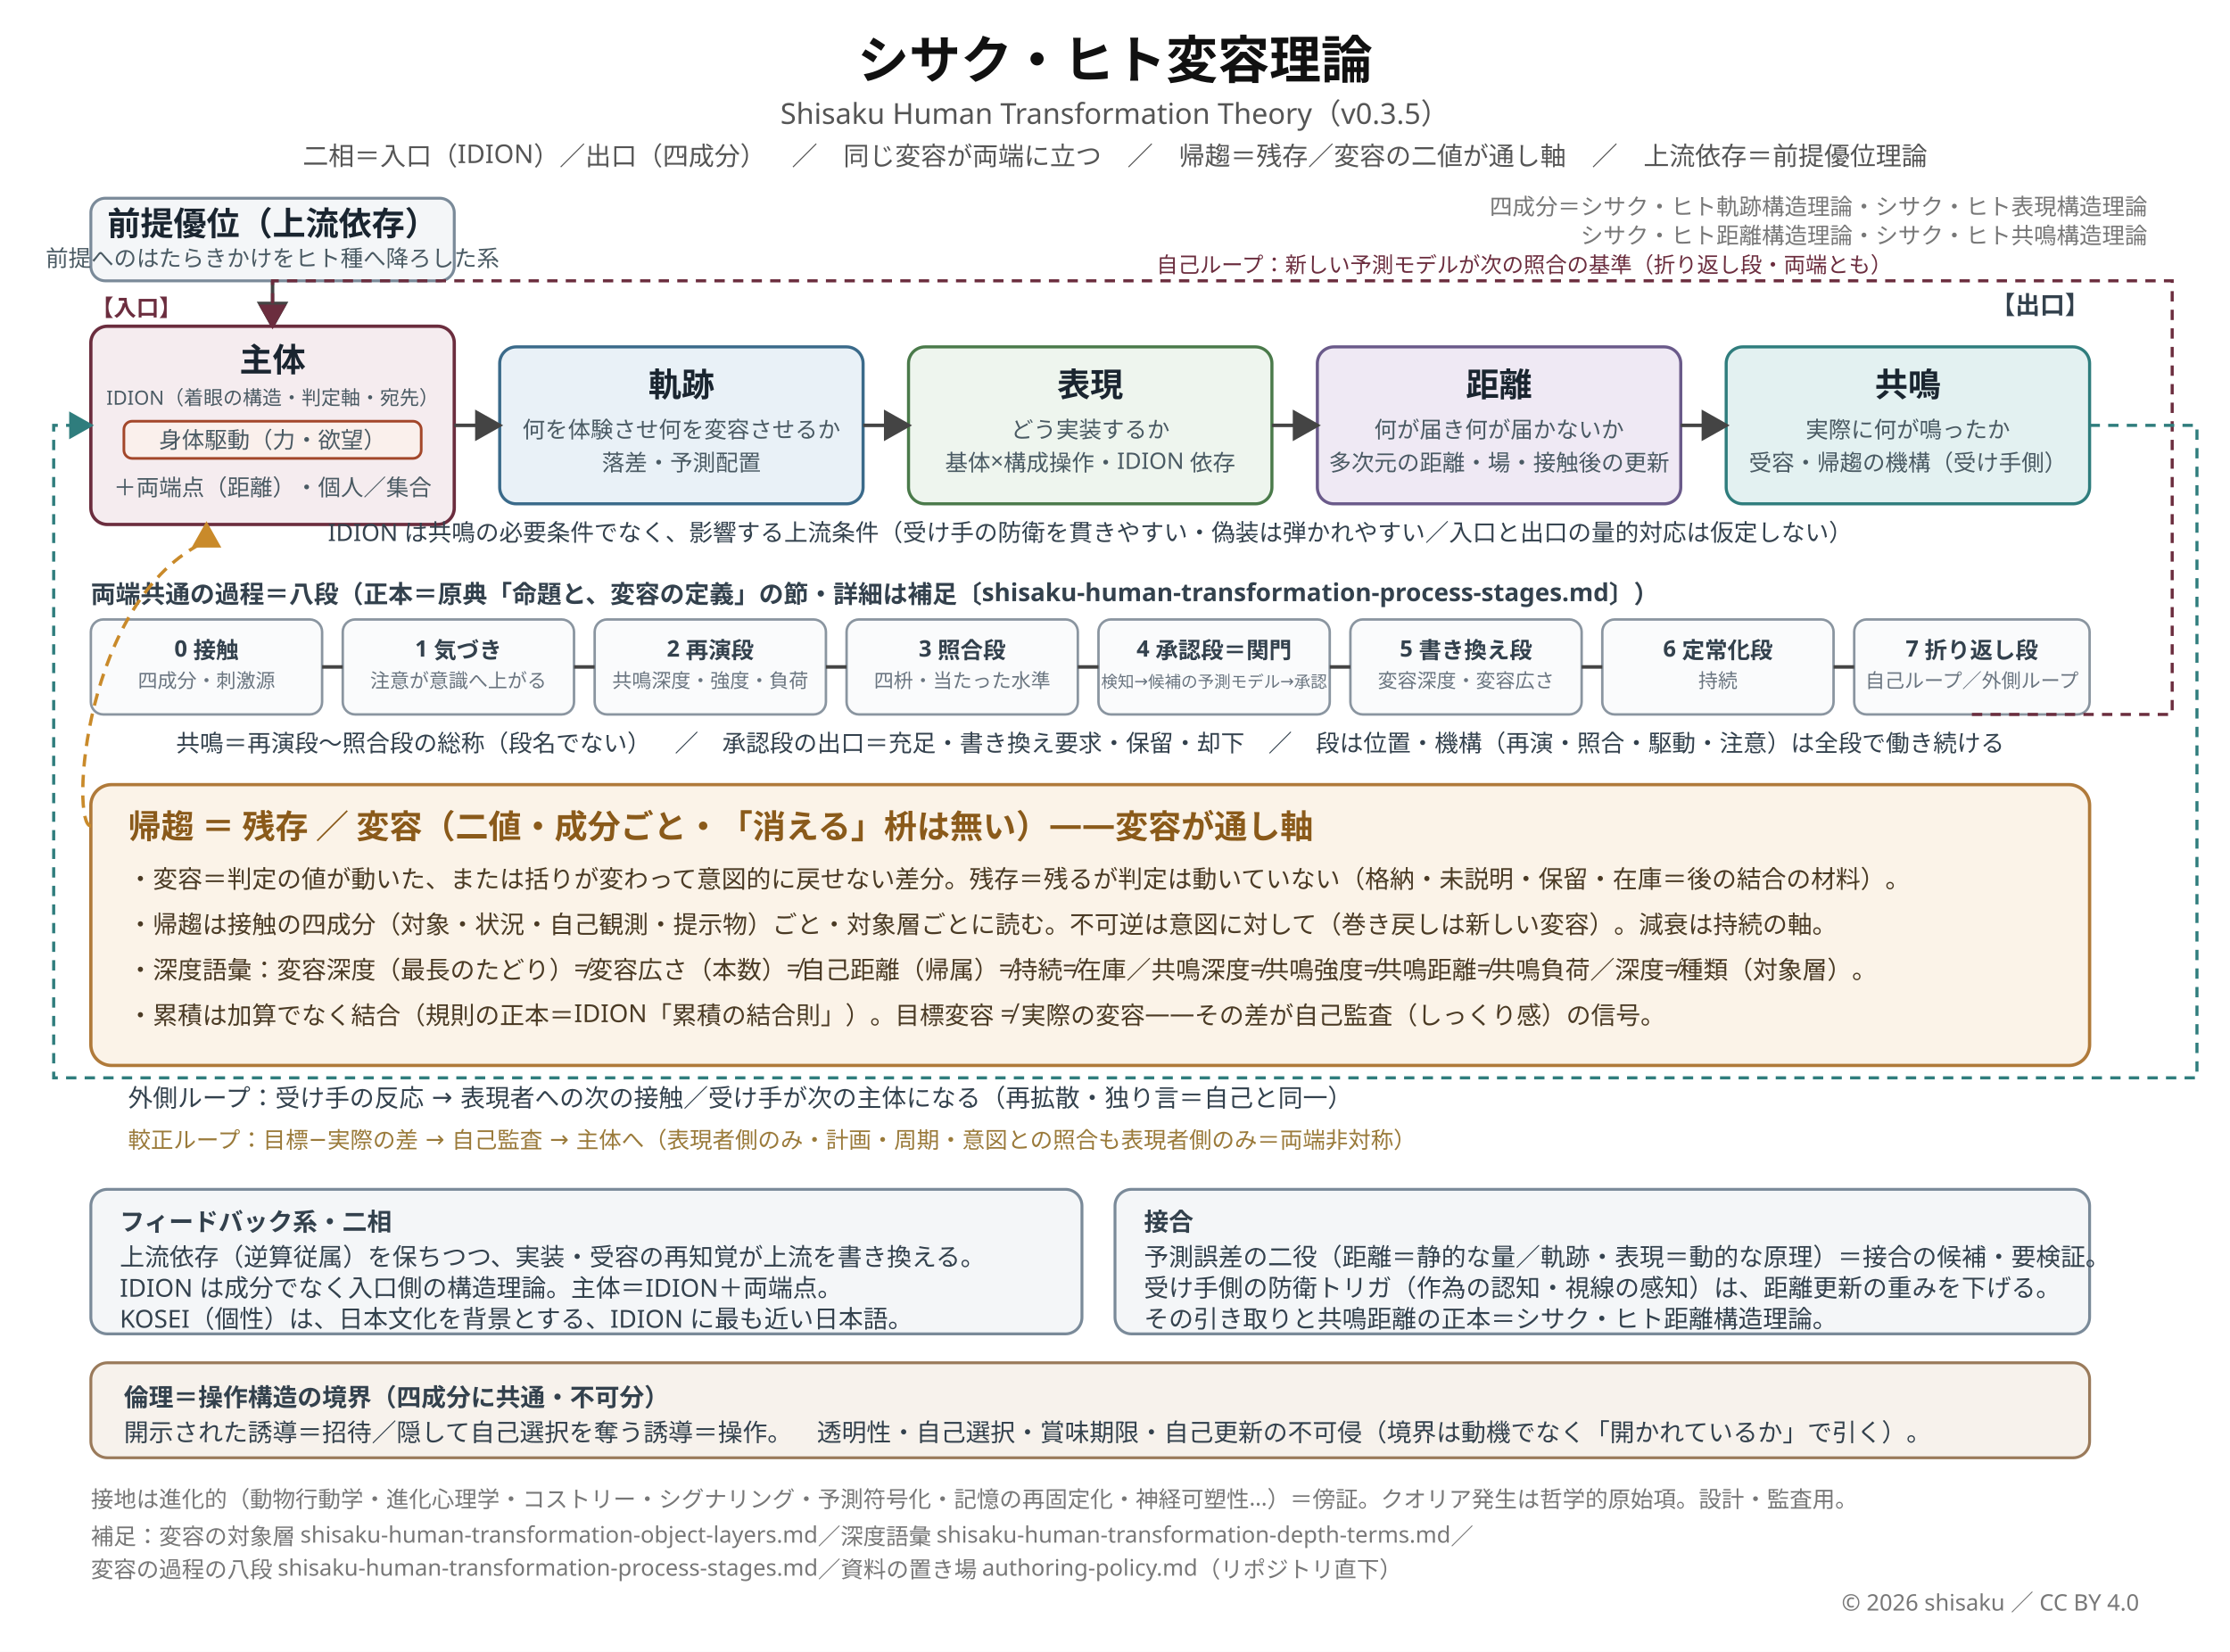
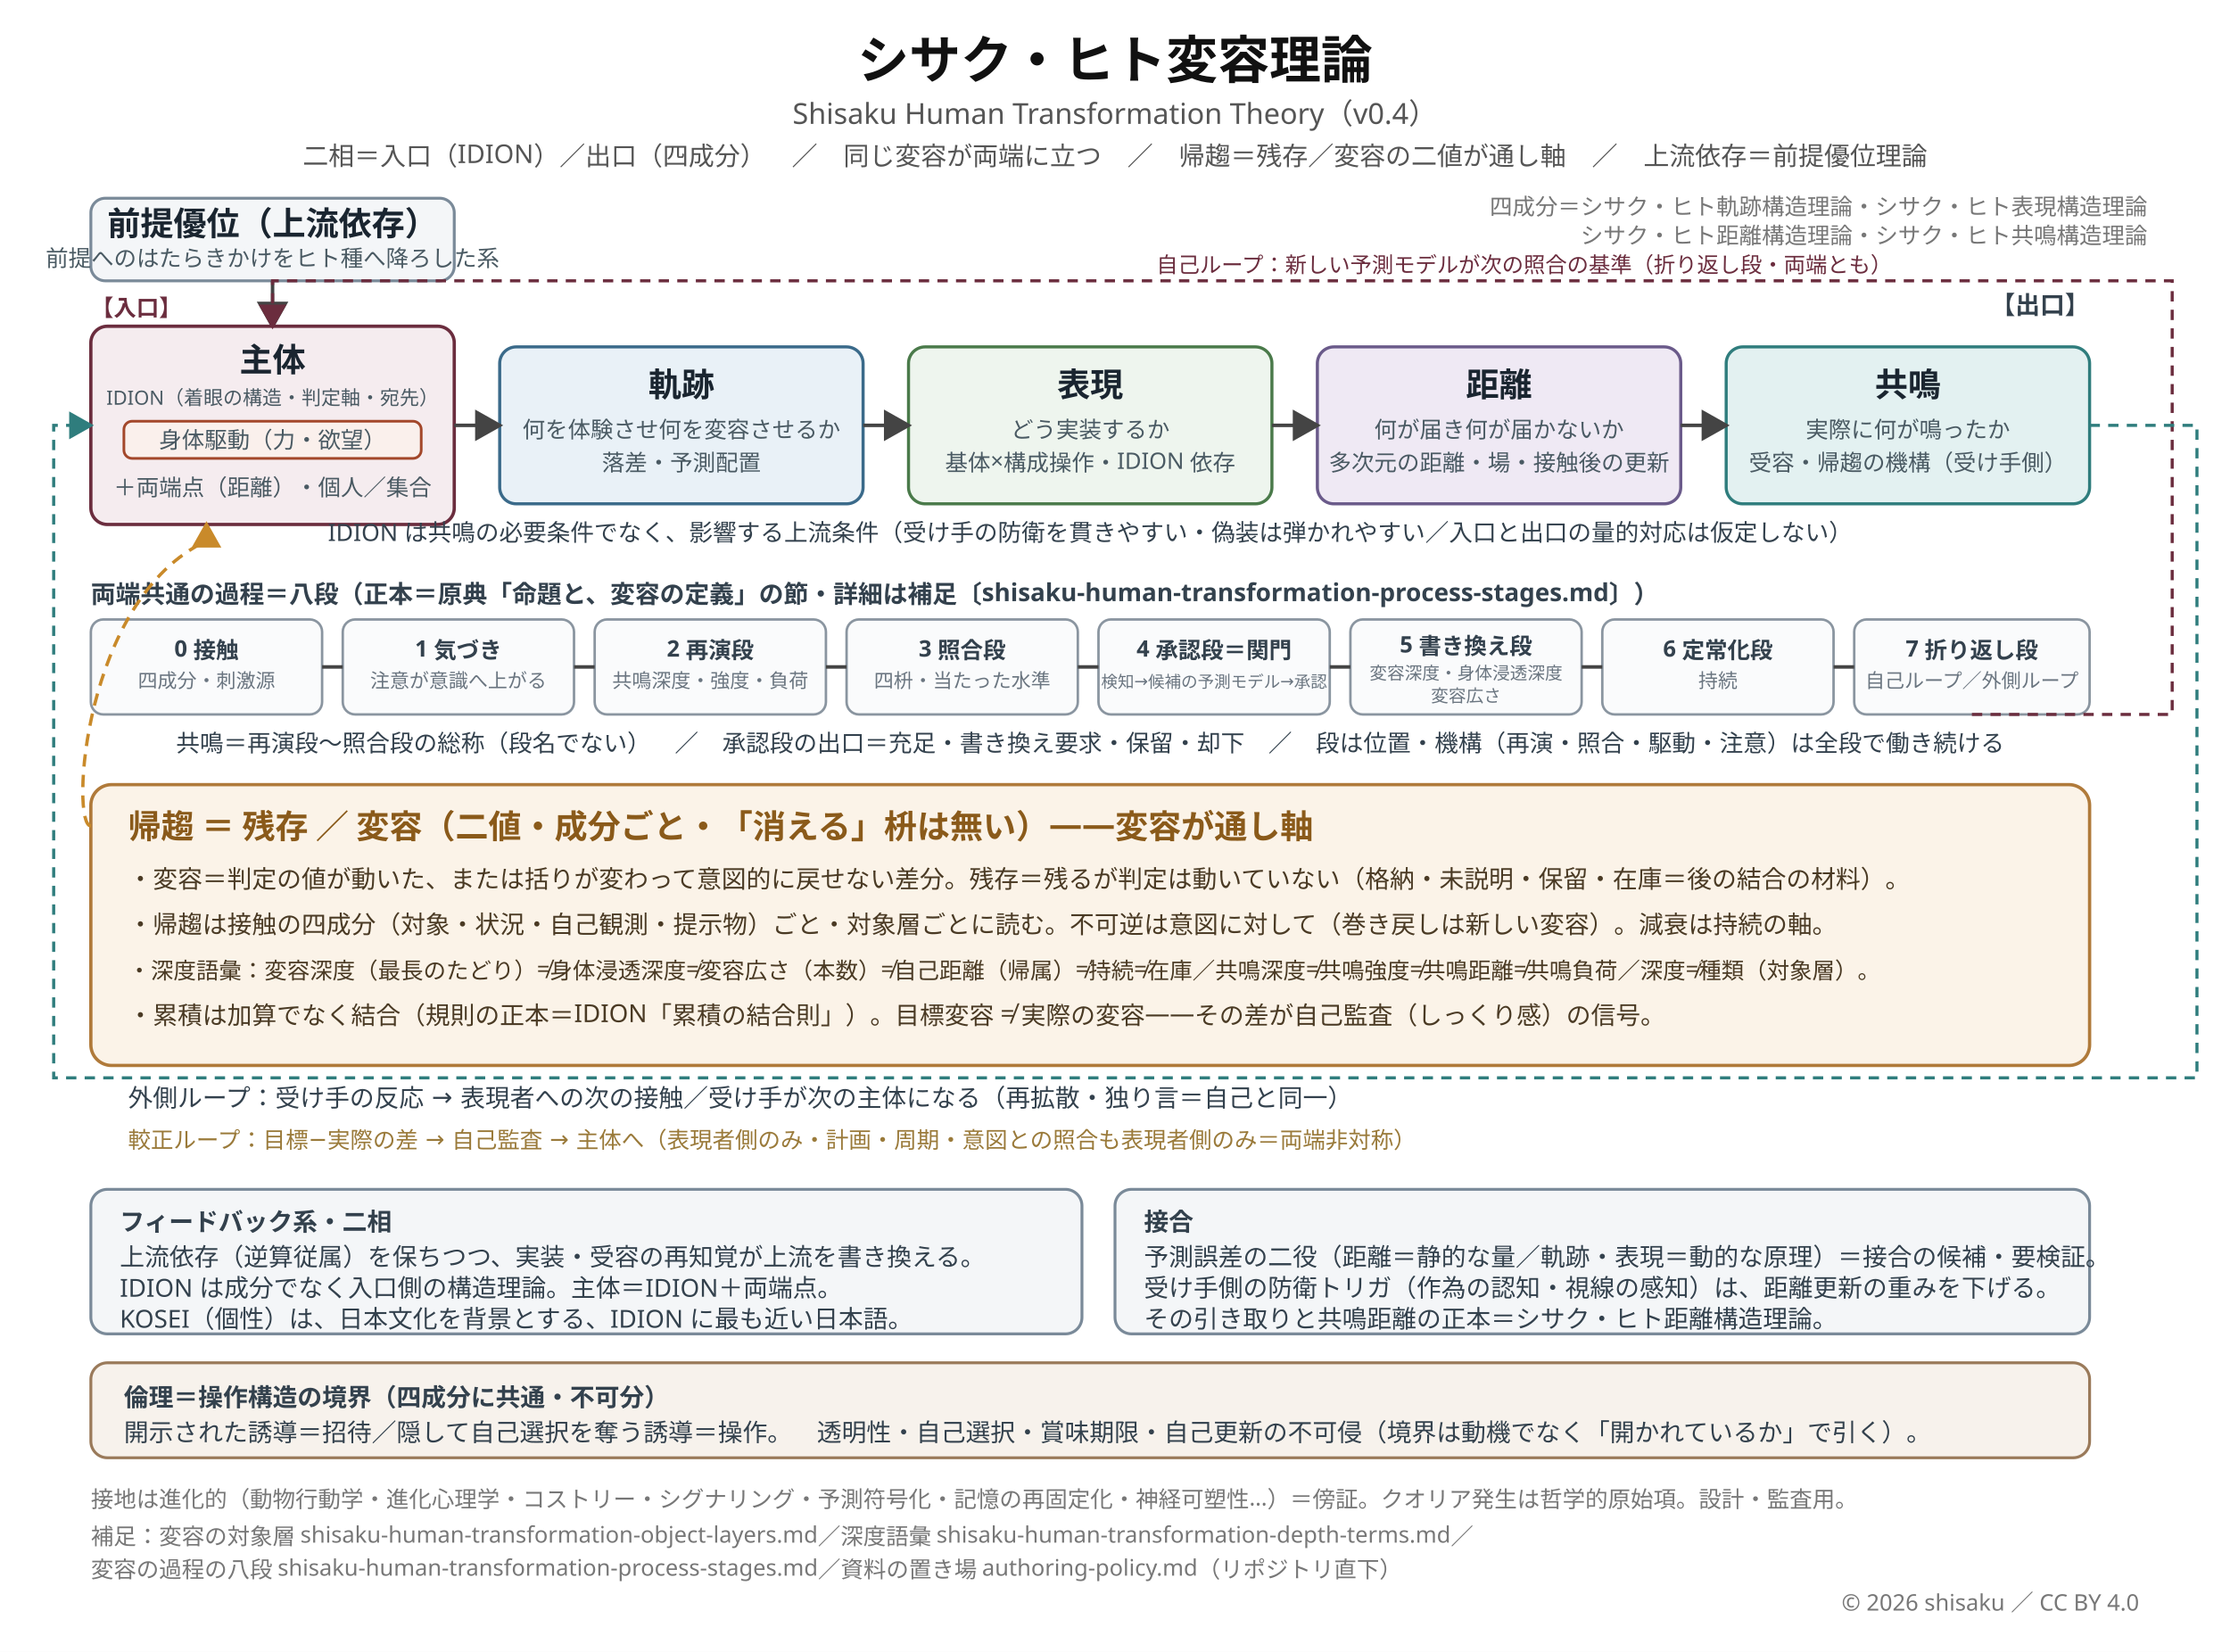
<svg xmlns="http://www.w3.org/2000/svg" viewBox="0 0 1080 800" font-family="'Hiragino Sans','Noto Sans JP','Yu Gothic',sans-serif">
  <defs>
    <marker id="arrow" markerWidth="9" markerHeight="9" refX="7" refY="4.5" orient="auto">
      <path d="M0,0 L8,4.5 L0,9 Z" fill="#444" />
    </marker>
    <marker id="arrowAmber" markerWidth="9" markerHeight="9" refX="7" refY="4.5" orient="auto">
      <path d="M0,0 L8,4.5 L0,9 Z" fill="#c98a2a" />
    </marker>
    <marker id="arrowDash" markerWidth="9" markerHeight="9" refX="7" refY="4.5" orient="auto">
      <path d="M0,0 L8,4.5 L0,9 Z" fill="#8a95a0" />
    </marker>
    <marker id="arrowIdion" markerWidth="9" markerHeight="9" refX="7" refY="4.5" orient="auto">
      <path d="M0,0 L8,4.5 L0,9 Z" fill="#6b2d3e" />
    </marker>
    <marker id="arrowKyo" markerWidth="9" markerHeight="9" refX="7" refY="4.5" orient="auto">
      <path d="M0,0 L8,4.5 L0,9 Z" fill="#2f7d7d" />
    </marker>
    <style>
      .bg{fill:#ffffff}
      .title{fill:#111;font-weight:700}
      .sub{fill:#555}
      .foot{fill:#777;font-size:11px}
      .footR{fill:#777;font-size:11px;text-anchor:end}
      .c-traj{stroke:#3a6a8a;fill:#e9f1f7;stroke-width:1.5}
      .c-expr{stroke:#4a7a4a;fill:#eef5ee;stroke-width:1.5}
      .c-dist{stroke:#6a5a8a;fill:#efe9f4;stroke-width:1.5}
      .c-kyo{stroke:#2f7d7d;fill:#e3f1f1;stroke-width:1.5}
      .c-trans{stroke:#b07a3a;fill:#fbf3e8;stroke-width:1.6}
      .c-idion{stroke:#6b2d3e;fill:#f5ecef;stroke-width:1.6}
      .c-drive{stroke:#a3472a;fill:#faf0ec;stroke-width:1.3}
      .c-prem{stroke:#7a8a99;fill:#f4f6f8;stroke-width:1.4}
      .c-eth{stroke:#9a7a5a;fill:#f7f2ec;stroke-width:1.4}
      .c-stage{stroke:#8a95a0;fill:#fafbfc;stroke-width:1.2}
      .nlbl{fill:#1a2530;font-size:16px;text-anchor:middle;font-weight:700}
      .nsub{fill:#4a5a63;font-size:11px;text-anchor:middle}
      .ann{fill:#33414d;font-size:12px}
      .annC{fill:#33414d;font-size:11.5px;text-anchor:middle}
      .stg{fill:#33414d;font-size:11px;text-anchor:middle;font-weight:700}
      .stgs{fill:#6a7580;font-size:9.5px;text-anchor:middle}
      .transh{fill:#8a5a1a;font-size:16px;font-weight:700}
      .transb{fill:#4a3a24;font-size:12px}
      .amber{fill:#9a7a3a}
      .idn{fill:#6b2d3e}
      .flow{stroke:#444;stroke-width:1.7;fill:none}
      .fb{stroke:#c98a2a;stroke-width:1.6;fill:none;stroke-dasharray:6 4}
      .loopI{stroke:#6b2d3e;stroke-width:1.5;fill:none;stroke-dasharray:5 4}
      .loopK{stroke:#2f7d7d;stroke-width:1.5;fill:none;stroke-dasharray:5 4}
      .dash{stroke:#8a95a0;stroke-width:1.3;fill:none;stroke-dasharray:5 4}
    </style>
  </defs>
  <rect class="bg" x="0" y="0" width="1080" height="800" />
  <text class="title" x="540" y="38" font-size="25" text-anchor="middle">シサク・ヒト変容理論</text>
-   <text class="sub" x="540" y="60" font-size="14" text-anchor="middle">Shisaku Human Transformation Theory（v0.3.5）</text>
+   <text class="sub" x="540" y="60" font-size="14" text-anchor="middle">Shisaku Human Transformation Theory（v0.4）</text>
  <text class="sub" x="540" y="80" font-size="12.5" text-anchor="middle">二相＝入口（IDION）／出口（四成分）　／　同じ変容が両端に立つ　／　帰趨＝残存／変容の二値が通し軸　／　上流依存＝前提優位理論</text>
  <text class="footR" x="1040" y="104">四成分＝シサク・ヒト軌跡構造理論・シサク・ヒト表現構造理論</text>
  <text class="footR" x="1040" y="118">シサク・ヒト距離構造理論・シサク・ヒト共鳴構造理論</text>
  <rect class="c-prem" x="44" y="96" width="176" height="40" rx="7" />
  <text class="nlbl" x="132" y="114" font-size="13">前提優位（上流依存）</text>
  <text class="nsub" x="132" y="129" font-size="8.5">前提へのはたらきかけをヒト種へ降ろした系</text>
  <path class="flow" d="M132,136 L132,158" marker-end="url(#arrow)" />
  <text class="idn" x="44" y="153" font-size="11" font-weight="700">【入口】</text>
  <text class="ann" x="1012" y="152" font-size="11" font-weight="700" fill="#2f7d7d" text-anchor="end">【出口】</text>
  <rect class="c-idion" x="44" y="158" width="176" height="96" rx="8" />
  <text class="nlbl" x="132" y="180" fill="#6b2d3e">主体</text>
  <text class="nsub" x="132" y="196" fill="#6b2d3e" style="font-size:9.5px">IDION（着眼の構造・判定軸・宛先）</text>
  <rect class="c-drive" x="60" y="204" width="144" height="18" rx="4" />
  <text class="nsub" x="132" y="217" fill="#a3472a" font-size="10">身体駆動（力・欲望）</text>
  <text class="nsub" x="132" y="240" fill="#5b6b7a" font-size="10">＋両端点（距離）・個人／集合</text>
  <rect class="c-traj" x="242" y="168" width="176" height="76" rx="8" />
  <text class="nlbl" x="330" y="192">軌跡</text>
  <text class="nsub" x="330" y="212">何を体験させ何を変容させるか</text>
  <text class="nsub" x="330" y="228" fill="#3a6a8a">落差・予測配置</text>
  <rect class="c-expr" x="440" y="168" width="176" height="76" rx="8" />
  <text class="nlbl" x="528" y="192">表現</text>
  <text class="nsub" x="528" y="212">どう実装するか</text>
  <text class="nsub" x="528" y="228" fill="#4a7a4a">基体×構成操作・IDION 依存</text>
  <rect class="c-dist" x="638" y="168" width="176" height="76" rx="8" />
  <text class="nlbl" x="726" y="192">距離</text>
  <text class="nsub" x="726" y="212">何が届き何が届かないか</text>
  <text class="nsub" x="726" y="228" fill="#6a5a8a">多次元の距離・場・接触後の更新</text>
  <rect class="c-kyo" x="836" y="168" width="176" height="76" rx="8" />
  <text class="nlbl" x="924" y="192">共鳴</text>
  <text class="nsub" x="924" y="212">実際に何が鳴ったか</text>
  <text class="nsub" x="924" y="228" fill="#2f7d7d">受容・帰趨の機構（受け手側）</text>
  <path class="flow" d="M220,206 L242,206" marker-end="url(#arrow)" />
  <path class="flow" d="M418,206 L440,206" marker-end="url(#arrow)" />
  <path class="flow" d="M616,206 L638,206" marker-end="url(#arrow)" />
  <path class="flow" d="M814,206 L836,206" marker-end="url(#arrow)" />
  <text class="annC" x="528" y="262" font-size="10.5" fill="#6b2d3e">IDION は共鳴の必要条件でなく、影響する上流条件（受け手の防衛を貫きやすい・偽装は弾かれやすい／入口と出口の量的対応は仮定しない）</text>
  <text class="ann" x="44" y="292" font-weight="700" fill="#3a4a55">両端共通の過程＝八段（正本＝原典「命題と、変容の定義」の節・詳細は補足〔shisaku-human-transformation-process-stages.md〕）</text>
  <g>
    <rect class="c-stage" x="44" y="300" width="112" height="46" rx="6" />
    <text class="stg" x="100" y="318">0 接触</text>
    <text class="stgs" x="100" y="333">四成分・刺激源</text>
    <rect class="c-stage" x="166" y="300" width="112" height="46" rx="6" />
    <text class="stg" x="222" y="318">1 気づき</text>
    <text class="stgs" x="222" y="333">注意が意識へ上がる</text>
    <rect class="c-stage" x="288" y="300" width="112" height="46" rx="6" stroke="#2f7d7d" />
    <text class="stg" x="344" y="318">2 再演段</text>
    <text class="stgs" x="344" y="333">共鳴深度・強度・負荷</text>
    <rect class="c-stage" x="410" y="300" width="112" height="46" rx="6" stroke="#2f7d7d" />
    <text class="stg" x="466" y="318">3 照合段</text>
    <text class="stgs" x="466" y="333">四枡・当たった水準</text>
    <rect class="c-stage" x="532" y="300" width="112" height="46" rx="6" stroke="#a3472a" stroke-width="1.8" />
    <text class="stg" x="588" y="318" fill="#a3472a">4 承認段＝関門</text>
    <text class="stgs" x="588" y="333" style="font-size:8px">検知→候補の予測モデル→承認</text>
    <rect class="c-stage" x="654" y="300" width="112" height="46" rx="6" stroke="#b07a3a" />
-     <text class="stg" x="710" y="318">5 書き換え段</text>
-     <text class="stgs" x="710" y="333">変容深度・変容広さ</text>
+     <text class="stg" x="710" y="316">5 書き換え段</text>
+     <text class="stgs" x="710" y="329" style="font-size:8.5px">変容深度・身体浸透深度</text>
+     <text class="stgs" x="710" y="340" style="font-size:8.5px">変容広さ</text>
    <rect class="c-stage" x="776" y="300" width="112" height="46" rx="6" stroke="#b07a3a" />
    <text class="stg" x="832" y="318">6 定常化段</text>
    <text class="stgs" x="832" y="333">持続</text>
    <rect class="c-stage" x="898" y="300" width="114" height="46" rx="6" />
    <text class="stg" x="955" y="318">7 折り返し段</text>
    <text class="stgs" x="955" y="333">自己ループ／外側ループ</text>
  </g>
  <path class="flow" d="M156,323 L166,323" />
  <path class="flow" d="M278,323 L288,323" />
  <path class="flow" d="M400,323 L410,323" />
  <path class="flow" d="M522,323 L532,323" />
  <path class="flow" d="M644,323 L654,323" />
  <path class="flow" d="M766,323 L776,323" />
  <path class="flow" d="M888,323 L898,323" />
  <text class="annC" x="528" y="364" font-size="10.5">共鳴＝再演段〜照合段の総称（段名でない）　／　承認段の出口＝充足・書き換え要求・保留・却下　／　段は位置・機構（再演・照合・駆動・注意）は全段で働き続ける</text>
  <rect class="c-trans" x="44" y="380" width="968" height="136" rx="10" />
  <text class="transh" x="62" y="406">帰趨 ＝ 残存 ／ 変容（二値・成分ごと・「消える」枡は無い）——変容が通し軸</text>
  <text class="transb" x="62" y="430">・変容＝判定の値が動いた、または括りが変わって意図的に戻せない差分。残存＝残るが判定は動いていない（格納・未説明・保留・在庫＝後の結合の材料）。</text>
  <text class="transb" x="62" y="452">・帰趨は接触の四成分（対象・状況・自己観測・提示物）ごと・対象層ごとに読む。不可逆は意図に対して（巻き戻しは新しい変容）。減衰は持続の軸。</text>
-   <text class="transb" x="62" y="474">・深度語彙：変容深度（最長のたどり）≠変容広さ（本数）≠自己距離（帰属）≠持続≠在庫／共鳴深度≠共鳴強度≠共鳴距離≠共鳴負荷／深度≠種類（対象層）。</text>
+   <text class="transb" x="62" y="474" style="font-size:11px">・深度語彙：変容深度（最長のたどり）≠身体浸透深度≠変容広さ（本数）≠自己距離（帰属）≠持続≠在庫／共鳴深度≠共鳴強度≠共鳴距離≠共鳴負荷／深度≠種類（対象層）。</text>
  <text class="transb" x="62" y="496" fill="#7a5a2a">・累積は加算でなく結合（規則の正本＝IDION「累積の結合則」）。目標変容 ≠ 実際の変容——その差が自己監査（しっくり感）の信号。</text>
  <path class="loopI" d="M955,346 L1052,346 L1052,136 L132,136 L132,158" marker-end="url(#arrowIdion)" />
  <text class="idn" x="560" y="132" font-size="10.5">自己ループ：新しい予測モデルが次の照合の基準（折り返し段・両端とも）</text>
  <path class="loopK" d="M1012,206 L1064,206 L1064,522 L26,522 L26,206 L44,206" marker-end="url(#arrowKyo)" />
  <text class="ann" x="62" y="536" font-size="11" fill="#2f7d7d">外側ループ：受け手の反応 → 表現者への次の接触／受け手が次の主体になる（再拡散・独り言＝自己と同一）</text>
  <path class="fb" d="M44,400 C34,400 40,290 100,262 L100,254" marker-end="url(#arrowAmber)" />
  <text class="amber" x="62" y="556" font-size="11">較正ループ：目標−実際の差 → 自己監査 → 主体へ（表現者側のみ・計画・周期・意図との照合も表現者側のみ＝両端非対称）</text>
  <rect class="c-prem" x="44" y="576" width="480" height="70" rx="8" />
  <text class="ann" x="58" y="596" font-weight="700" fill="#3a4a55">フィードバック系・二相</text>
  <text class="ann" x="58" y="613" font-size="11">上流依存（逆算従属）を保ちつつ、実装・受容の再知覚が上流を書き換える。</text>
  <text class="ann" x="58" y="628" font-size="11">IDION は成分でなく入口側の構造理論。主体＝IDION＋両端点。</text>
  <text class="ann" x="58" y="643" font-size="11">KOSEI（個性）は、日本文化を背景とする、IDION に最も近い日本語。</text>
  <rect class="c-prem" x="540" y="576" width="472" height="70" rx="8" />
  <text class="ann" x="554" y="596" font-weight="700" fill="#3a4a55">接合</text>
  <text class="ann" x="554" y="613" font-size="11">予測誤差の二役（距離＝静的な量／軌跡・表現＝動的な原理）＝接合の候補・要検証。</text>
  <text class="ann" x="554" y="628" font-size="11">受け手側の防衛トリガ（作為の認知・視線の感知）は、距離更新の重みを下げる。</text>
  <text class="ann" x="554" y="643" font-size="11">その引き取りと共鳴距離の正本＝シサク・ヒト距離構造理論。</text>
  <rect class="c-eth" x="44" y="660" width="968" height="46" rx="8" />
  <text class="ann" x="60" y="681" font-size="12.5" font-weight="700" fill="#7a5a3a">倫理＝操作構造の境界（四成分に共通・不可分）</text>
  <text class="ann" x="60" y="698" font-size="11.5">開示された誘導＝招待／隠して自己選択を奪う誘導＝操作。　透明性・自己選択・賞味期限・自己更新の不可侵（境界は動機でなく「開かれているか」で引く）。</text>
  <text class="foot" x="44" y="730">接地は進化的（動物行動学・進化心理学・コストリー・シグナリング・予測符号化・記憶の再固定化・神経可塑性…）＝傍証。クオリア発生は哲学的原始項。設計・監査用。</text>
  <text class="foot" x="44" y="748">補足：変容の対象層 shisaku-human-transformation-object-layers.md／深度語彙 shisaku-human-transformation-depth-terms.md／</text>
  <text class="foot" x="44" y="764">変容の過程の八段 shisaku-human-transformation-process-stages.md／資料の置き場 authoring-policy.md（リポジトリ直下）</text>
  <text class="footR" x="1036" y="780">© 2026 shisaku ／ CC BY 4.0</text>
</svg>
